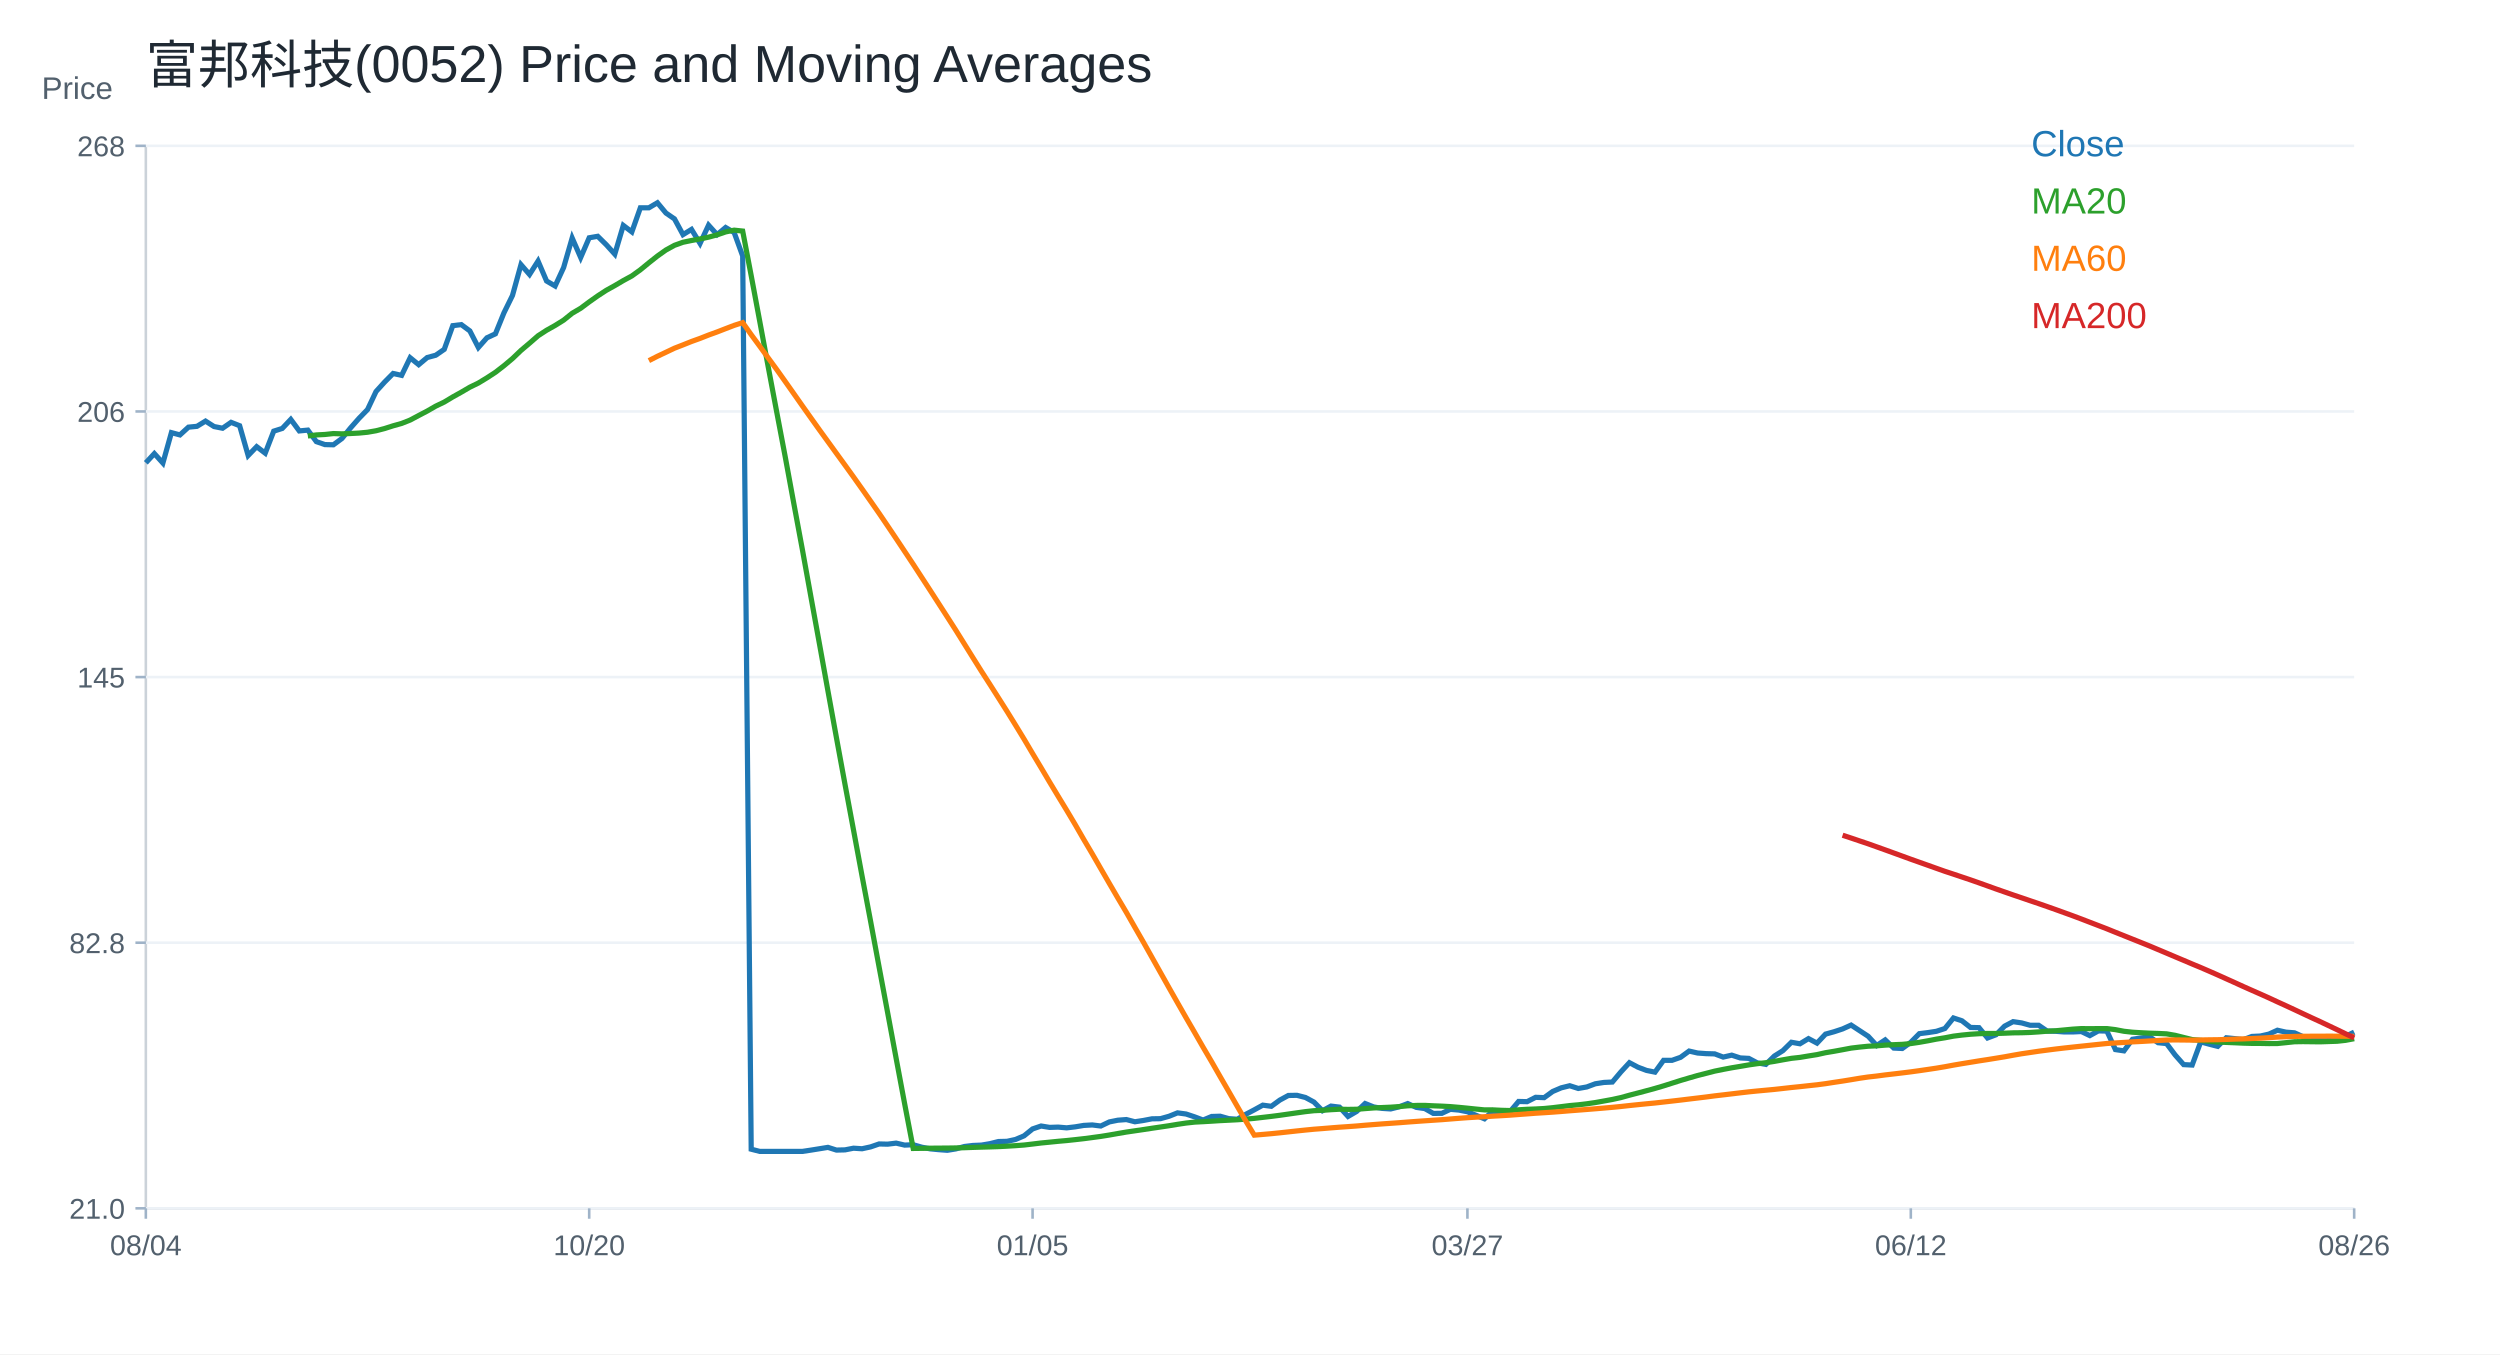
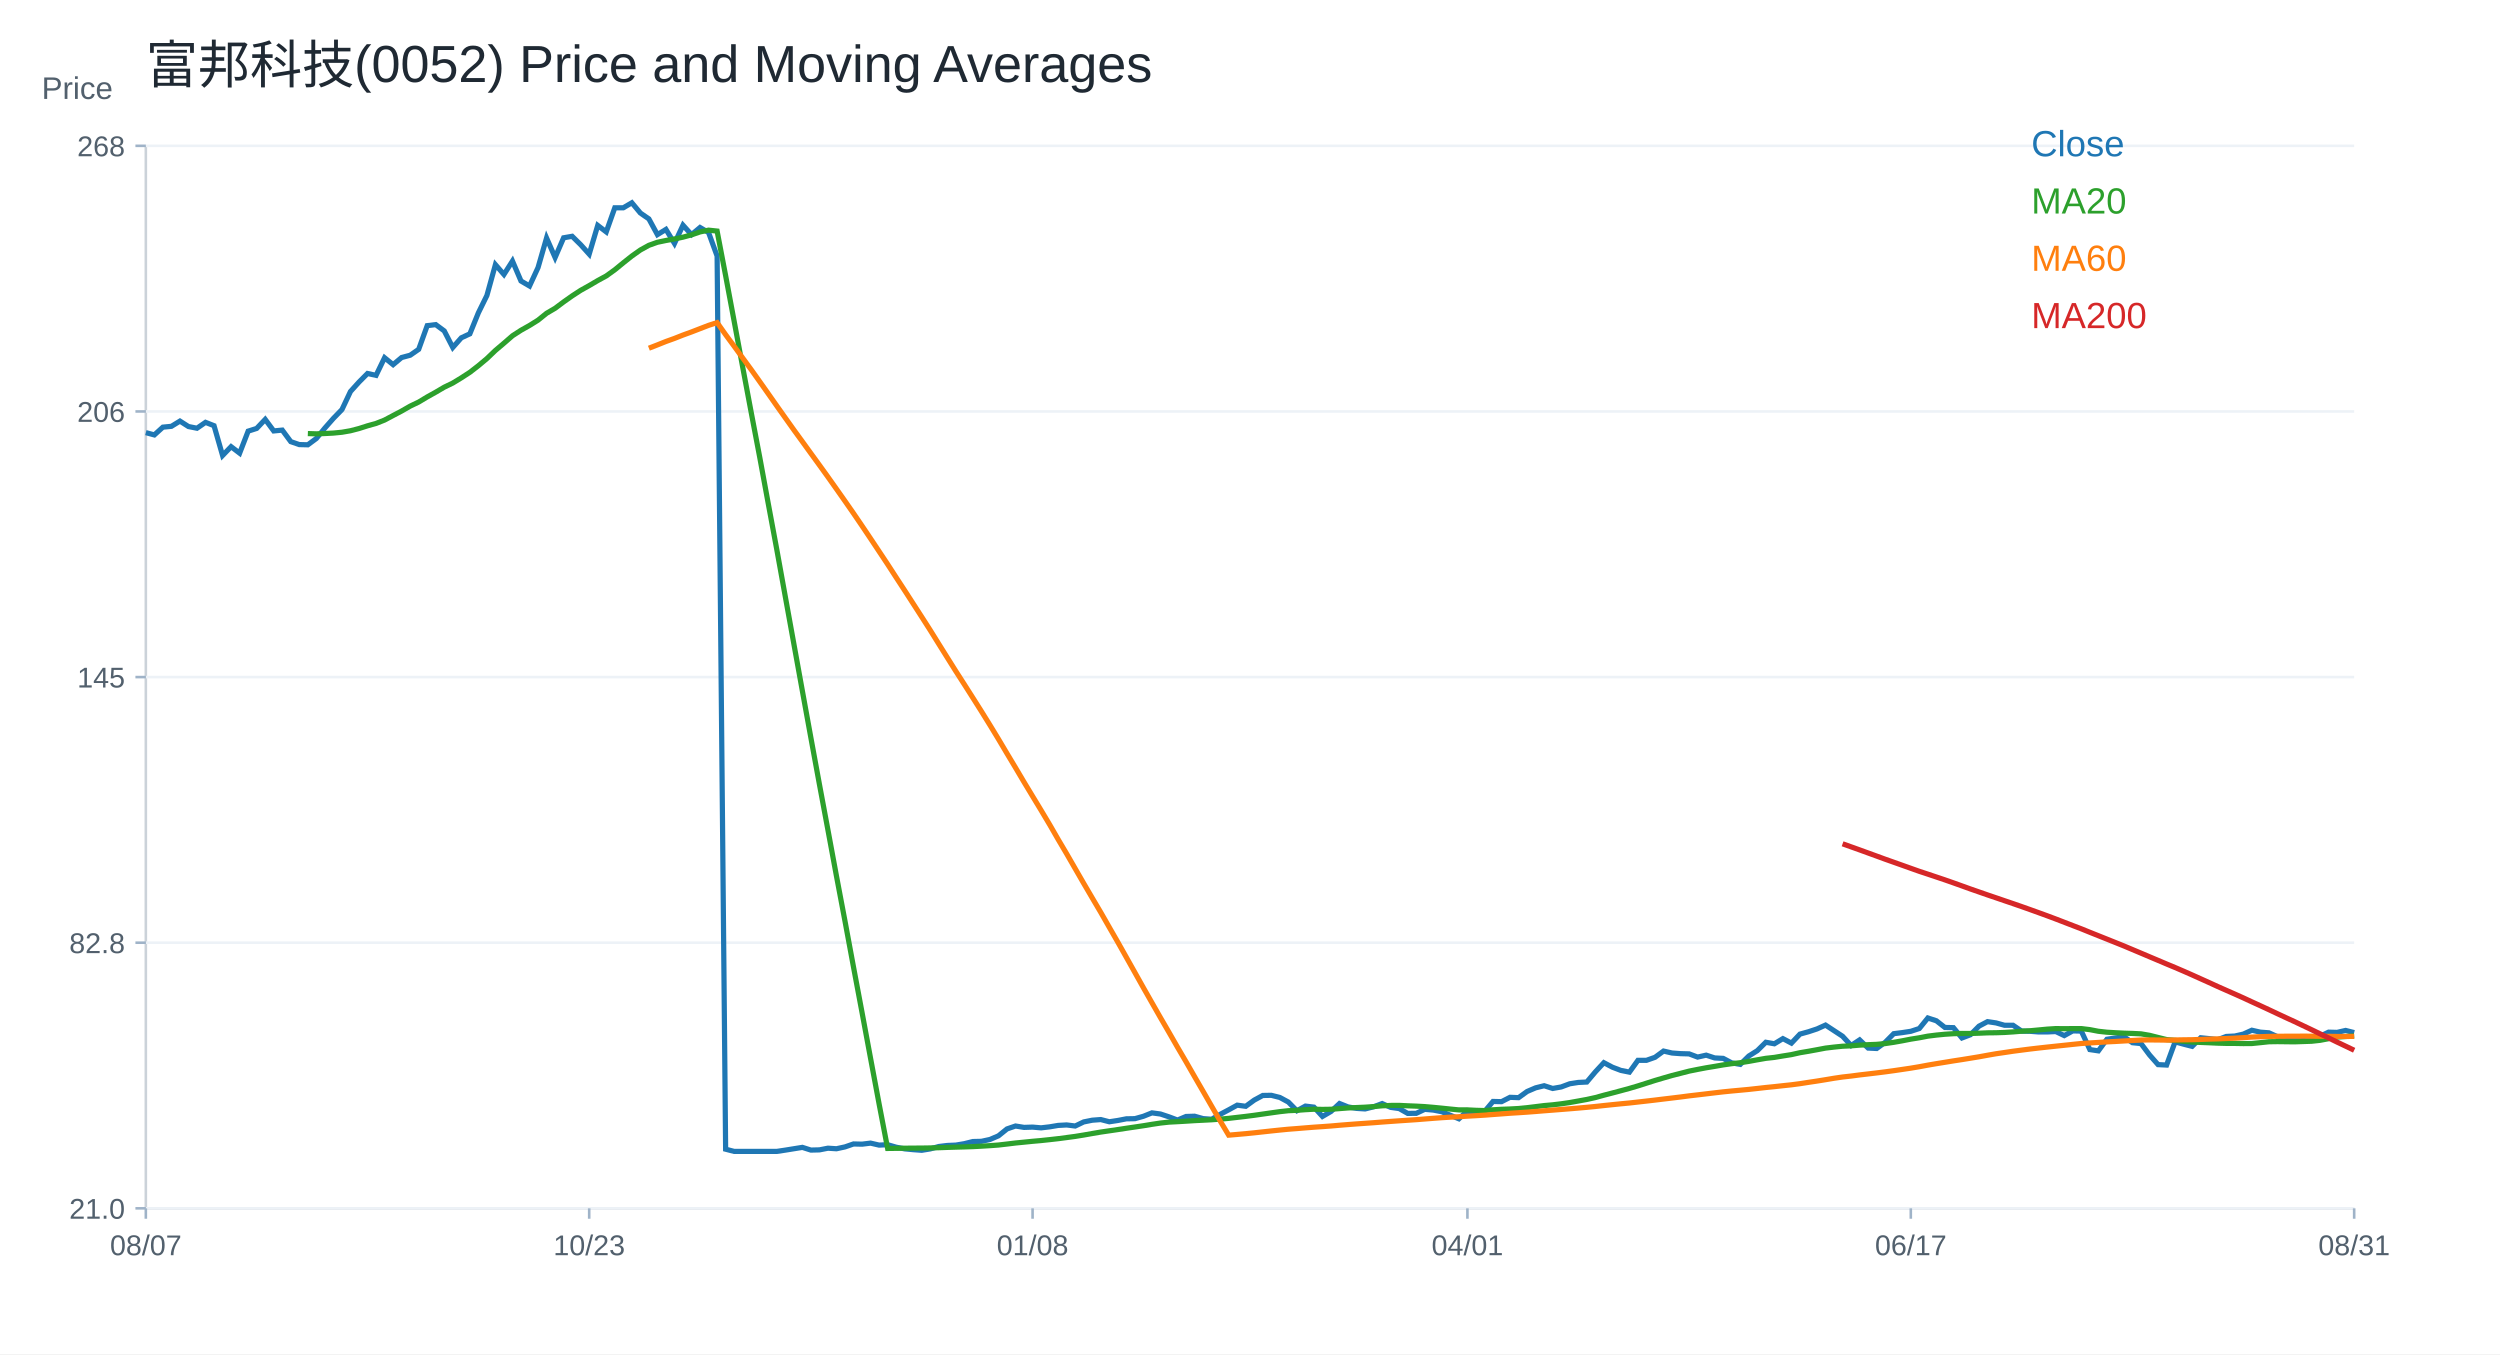
<svg xmlns="http://www.w3.org/2000/svg" width="960" height="520" viewBox="0 0 960 520">
  <rect width="100%" height="100%" fill="white" />
  <text x="56.00" y="32.00" font-size="20" font-family="Arial" fill="#1f2933" text-anchor="start">富邦科技(0052) Price and Moving Averages</text>
  <line x1="56" y1="464" x2="904" y2="464" stroke="#cbd2d9" />
  <line x1="56" y1="56" x2="56" y2="464" stroke="#cbd2d9" />
  <text x="16.00" y="38.00" font-size="12" font-family="Arial" fill="#52606d" text-anchor="start">Price</text>
  <line x1="56" y1="464.00" x2="904" y2="464.00" stroke="#edf2f7" />
  <line x1="52" y1="464.00" x2="56" y2="464.00" stroke="#9fb3c8" />
  <text x="48.00" y="468.00" font-size="11" font-family="Arial" fill="#52606d" text-anchor="end">21.0</text>
  <line x1="56" y1="362.00" x2="904" y2="362.00" stroke="#edf2f7" />
  <line x1="52" y1="362.00" x2="56" y2="362.00" stroke="#9fb3c8" />
  <text x="48.00" y="366.00" font-size="11" font-family="Arial" fill="#52606d" text-anchor="end">82.8</text>
  <line x1="56" y1="260.00" x2="904" y2="260.00" stroke="#edf2f7" />
  <line x1="52" y1="260.00" x2="56" y2="260.00" stroke="#9fb3c8" />
  <text x="48.00" y="264.00" font-size="11" font-family="Arial" fill="#52606d" text-anchor="end">145</text>
  <line x1="56" y1="158.00" x2="904" y2="158.00" stroke="#edf2f7" />
  <line x1="52" y1="158.00" x2="56" y2="158.00" stroke="#9fb3c8" />
  <text x="48.00" y="162.00" font-size="11" font-family="Arial" fill="#52606d" text-anchor="end">206</text>
  <line x1="56" y1="56.00" x2="904" y2="56.00" stroke="#edf2f7" />
  <line x1="52" y1="56.00" x2="56" y2="56.00" stroke="#9fb3c8" />
  <text x="48.00" y="60.00" font-size="11" font-family="Arial" fill="#52606d" text-anchor="end">268</text>
  <line x1="56.00" y1="464" x2="56.00" y2="468" stroke="#9fb3c8" />
-   <text x="56.00" y="482.00" font-size="11" font-family="Arial" fill="#52606d" text-anchor="middle">08/04</text>
+   <text x="56.00" y="482.00" font-size="11" font-family="Arial" fill="#52606d" text-anchor="middle">08/07</text>
  <line x1="226.25" y1="464" x2="226.25" y2="468" stroke="#9fb3c8" />
-   <text x="226.25" y="482.00" font-size="11" font-family="Arial" fill="#52606d" text-anchor="middle">10/20</text>
+   <text x="226.25" y="482.00" font-size="11" font-family="Arial" fill="#52606d" text-anchor="middle">10/23</text>
  <line x1="396.51" y1="464" x2="396.51" y2="468" stroke="#9fb3c8" />
-   <text x="396.51" y="482.00" font-size="11" font-family="Arial" fill="#52606d" text-anchor="middle">01/05</text>
+   <text x="396.51" y="482.00" font-size="11" font-family="Arial" fill="#52606d" text-anchor="middle">01/08</text>
  <line x1="563.49" y1="464" x2="563.49" y2="468" stroke="#9fb3c8" />
-   <text x="563.49" y="482.00" font-size="11" font-family="Arial" fill="#52606d" text-anchor="middle">03/27</text>
+   <text x="563.49" y="482.00" font-size="11" font-family="Arial" fill="#52606d" text-anchor="middle">04/01</text>
  <line x1="733.75" y1="464" x2="733.75" y2="468" stroke="#9fb3c8" />
-   <text x="733.75" y="482.00" font-size="11" font-family="Arial" fill="#52606d" text-anchor="middle">06/12</text>
+   <text x="733.75" y="482.00" font-size="11" font-family="Arial" fill="#52606d" text-anchor="middle">06/17</text>
  <line x1="904.00" y1="464" x2="904.00" y2="468" stroke="#9fb3c8" />
-   <text x="904.00" y="482.00" font-size="11" font-family="Arial" fill="#52606d" text-anchor="middle">08/26</text>
-   <polyline fill="none" stroke="#1f77b4" stroke-width="2" points="56.00,177.72 59.27,174.18 62.55,177.81 65.82,166.13 69.10,167.01 72.37,164.03 75.64,163.71 78.92,161.70 82.19,163.79 85.47,164.44 88.74,162.18 92.02,163.47 95.29,174.91 98.56,171.52 101.84,174.02 105.11,165.56 108.39,164.52 111.66,161.05 114.93,165.48 118.21,165.16 121.48,169.59 124.76,170.72 128.03,170.80 131.31,168.38 134.58,164.36 137.85,160.65 141.13,157.27 144.40,150.34 147.68,146.72 150.95,143.42 154.22,144.14 157.50,137.37 160.77,140.03 164.05,137.29 167.32,136.41 170.59,134.15 173.87,125.05 177.14,124.65 180.42,127.07 183.69,133.43 186.97,129.72 190.24,128.19 193.51,120.14 196.79,113.46 200.06,101.62 203.34,105.40 206.61,100.25 209.88,107.90 213.16,109.83 216.43,102.74 219.71,91.39 222.98,98.88 226.25,91.31 229.53,90.74 232.80,93.96 236.08,97.59 239.35,86.56 242.63,89.05 245.90,79.79 249.17,79.79 252.45,77.86 255.72,81.80 259.00,84.06 262.27,90.10 265.54,88.09 268.82,93.48 272.09,86.47 275.37,90.10 278.64,87.36 281.92,89.29 285.19,98.31 288.46,441.29 291.74,442.14 295.01,442.14 298.29,442.14 301.56,442.14 304.83,442.14 308.11,442.14 311.38,441.65 314.66,441.12 317.93,440.59 321.20,441.63 324.48,441.55 327.75,440.91 331.03,441.12 334.30,440.41 337.58,439.28 340.85,439.36 344.12,438.96 347.40,439.72 350.67,439.57 353.95,440.52 357.22,441.16 360.49,441.47 363.77,441.71 367.04,441.18 370.32,440.26 373.59,439.86 376.86,439.72 380.14,439.17 383.41,438.35 386.69,438.27 389.96,437.56 393.24,436.16 396.51,433.51 399.78,432.39 403.06,432.92 406.33,432.81 409.61,433.09 412.88,432.71 416.15,432.16 419.43,431.98 422.70,432.39 425.98,430.82 429.25,430.16 432.53,429.91 435.80,430.76 439.07,430.26 442.35,429.63 445.62,429.57 448.90,428.65 452.17,427.34 455.44,427.78 458.72,428.87 461.99,430.10 465.27,428.73 468.54,428.63 471.81,429.55 475.09,429.79 478.36,427.91 481.64,426.18 484.91,424.38 488.19,424.82 491.46,422.43 494.73,420.66 498.01,420.60 501.28,421.43 504.56,423.19 507.83,426.52 511.10,424.74 514.38,425.14 517.65,428.71 520.93,426.81 524.20,423.75 527.47,425.06 530.75,425.62 534.02,425.83 537.30,425.01 540.57,423.77 543.85,425.23 547.12,425.69 550.39,427.55 553.67,427.51 556.94,425.98 560.22,426.27 563.49,426.91 566.76,428.26 570.04,429.62 573.31,426.54 576.59,428.00 579.86,426.85 583.14,422.96 586.41,423.04 589.68,421.37 592.96,421.50 596.23,419.13 599.51,417.73 602.78,416.92 606.05,417.97 609.33,417.39 612.60,416.17 615.88,415.66 619.15,415.50 622.42,411.62 625.70,408.07 628.97,409.80 632.25,411.04 635.52,411.70 638.80,407.16 642.07,407.16 645.34,406.01 648.62,403.61 651.89,404.36 655.17,404.60 658.44,404.69 661.71,405.92 664.99,405.18 668.26,406.25 671.54,406.42 674.81,408.15 678.08,408.73 681.36,405.51 684.63,403.45 687.91,400.23 691.18,400.81 694.46,398.83 697.73,400.56 701.00,397.10 704.28,396.19 707.55,395.11 710.83,393.63 714.10,395.78 717.37,397.92 720.65,401.47 723.92,399.32 727.20,402.46 730.47,402.62 733.75,400.23 737.02,396.93 740.29,396.52 743.57,396.02 746.84,394.95 750.12,390.91 753.39,391.98 756.66,394.54 759.94,394.62 763.21,398.58 766.49,397.34 769.76,394.04 773.03,392.31 776.31,392.80 779.58,393.71 782.86,393.71 786.13,395.94 789.41,396.02 792.68,396.27 795.95,396.27 799.23,396.11 802.50,397.67 805.78,395.86 809.05,395.94 812.32,403.04 815.60,403.53 818.87,399.08 822.15,398.58 825.42,398.09 828.69,400.40 831.97,400.73 835.24,405.10 838.52,408.81 841.79,408.98 845.07,400.07 848.34,400.97 851.61,401.80 854.89,398.50 858.16,398.83 861.44,399.24 864.71,398.00 867.98,397.84 871.26,397.10 874.53,395.61 877.81,396.35 881.08,396.60 884.36,398.09 887.63,399.32 890.90,398.83 894.18,398.17 897.45,398.66 900.73,397.92 904.00,396.35" />
+   <text x="904.00" y="482.00" font-size="11" font-family="Arial" fill="#52606d" text-anchor="middle">08/31</text>
+   <polyline fill="none" stroke="#1f77b4" stroke-width="2" points="56.00,166.13 59.27,167.01 62.55,164.03 65.82,163.71 69.10,161.70 72.37,163.79 75.64,164.44 78.92,162.18 82.19,163.47 85.47,174.91 88.74,171.52 92.02,174.02 95.29,165.56 98.56,164.52 101.84,161.05 105.11,165.48 108.39,165.16 111.66,169.59 114.93,170.72 118.21,170.80 121.48,168.38 124.76,164.36 128.03,160.65 131.31,157.27 134.58,150.34 137.85,146.72 141.13,143.42 144.40,144.14 147.68,137.37 150.95,140.03 154.22,137.29 157.50,136.41 160.77,134.15 164.05,125.05 167.32,124.65 170.59,127.07 173.87,133.43 177.14,129.72 180.42,128.19 183.69,120.14 186.97,113.46 190.24,101.62 193.51,105.40 196.79,100.25 200.06,107.90 203.34,109.83 206.61,102.74 209.88,91.39 213.16,98.88 216.43,91.31 219.71,90.74 222.98,93.96 226.25,97.59 229.53,86.56 232.80,89.05 236.08,79.79 239.35,79.79 242.63,77.86 245.90,81.80 249.17,84.06 252.45,90.10 255.72,88.09 259.00,93.48 262.27,86.47 265.54,90.10 268.82,87.36 272.09,89.29 275.37,98.31 278.64,441.29 281.92,442.14 285.19,442.14 288.46,442.14 291.74,442.14 295.01,442.14 298.29,442.14 301.56,441.65 304.83,441.12 308.11,440.59 311.38,441.63 314.66,441.55 317.93,440.91 321.20,441.12 324.48,440.41 327.75,439.28 331.03,439.36 334.30,438.96 337.58,439.72 340.85,439.57 344.12,440.52 347.40,441.16 350.67,441.47 353.95,441.71 357.22,441.18 360.49,440.26 363.77,439.86 367.04,439.72 370.32,439.17 373.59,438.35 376.86,438.27 380.14,437.56 383.41,436.16 386.69,433.51 389.96,432.39 393.24,432.92 396.51,432.81 399.78,433.09 403.06,432.71 406.33,432.16 409.61,431.98 412.88,432.39 416.15,430.82 419.43,430.16 422.70,429.91 425.98,430.76 429.25,430.26 432.53,429.63 435.80,429.57 439.07,428.65 442.35,427.34 445.62,427.78 448.90,428.87 452.17,430.10 455.44,428.73 458.72,428.63 461.99,429.55 465.27,429.79 468.54,427.91 471.81,426.18 475.09,424.38 478.36,424.82 481.64,422.43 484.91,420.66 488.19,420.60 491.46,421.43 494.73,423.19 498.01,426.52 501.28,424.74 504.56,425.14 507.83,428.71 511.10,426.81 514.38,423.75 517.65,425.06 520.93,425.62 524.20,425.83 527.47,425.01 530.75,423.77 534.02,425.23 537.30,425.69 540.57,427.55 543.85,427.51 547.12,425.98 550.39,426.27 553.67,426.91 556.94,428.26 560.22,429.62 563.49,426.54 566.76,428.00 570.04,426.85 573.31,422.96 576.59,423.04 579.86,421.37 583.14,421.50 586.41,419.13 589.68,417.73 592.96,416.92 596.23,417.97 599.51,417.39 602.78,416.17 606.05,415.66 609.33,415.50 612.60,411.62 615.88,408.07 619.15,409.80 622.42,411.04 625.70,411.70 628.97,407.16 632.25,407.16 635.52,406.01 638.80,403.61 642.07,404.36 645.34,404.60 648.62,404.69 651.89,405.92 655.17,405.18 658.44,406.25 661.71,406.42 664.99,408.15 668.26,408.73 671.54,405.51 674.81,403.45 678.08,400.23 681.36,400.81 684.63,398.83 687.91,400.56 691.18,397.10 694.46,396.19 697.73,395.11 701.00,393.63 704.28,395.78 707.55,397.92 710.83,401.47 714.10,399.32 717.37,402.46 720.65,402.62 723.92,400.23 727.20,396.93 730.47,396.52 733.75,396.02 737.02,394.95 740.29,390.91 743.57,391.98 746.84,394.54 750.12,394.62 753.39,398.58 756.66,397.34 759.94,394.04 763.21,392.31 766.49,392.80 769.76,393.71 773.03,393.71 776.31,395.94 779.58,396.02 782.86,396.27 786.13,396.27 789.41,396.11 792.68,397.67 795.95,395.86 799.23,395.94 802.50,403.04 805.78,403.53 809.05,399.08 812.32,398.58 815.60,398.09 818.87,400.40 822.15,400.73 825.42,405.10 828.69,408.81 831.97,408.98 835.24,400.07 838.52,400.97 841.79,401.80 845.07,398.50 848.34,398.83 851.61,399.24 854.89,398.00 858.16,397.84 861.44,397.10 864.71,395.61 867.98,396.35 871.26,396.60 874.53,398.09 877.81,399.32 881.08,398.83 884.36,398.17 887.63,398.66 890.90,397.92 894.18,396.35 897.45,396.44 900.73,395.69 904.00,396.52" />
  <text x="780.00" y="60.00" font-size="14" font-family="Arial" fill="#1f77b4" text-anchor="start">Close</text>
-   <polyline fill="none" stroke="#2ca02c" stroke-width="2" points="118.21,167.42 121.48,167.01 124.76,166.84 128.03,166.49 131.31,166.60 134.58,166.47 137.85,166.30 141.13,165.98 144.40,165.41 147.68,164.56 150.95,163.51 154.22,162.60 157.50,161.30 160.77,159.56 164.05,157.84 167.32,155.96 170.59,154.39 173.87,152.42 177.14,150.60 180.42,148.68 183.69,147.09 186.97,145.10 190.24,142.97 193.51,140.44 196.79,137.69 200.06,134.56 203.34,131.79 206.61,128.94 209.88,126.82 213.16,124.98 216.43,122.94 219.71,120.30 222.98,118.38 226.25,115.94 229.53,113.62 232.80,111.49 236.08,109.67 239.35,107.74 242.63,105.96 245.90,103.60 249.17,100.92 252.45,98.32 255.72,96.00 259.00,94.20 262.27,93.03 265.54,92.35 268.82,91.76 272.09,91.07 275.37,90.18 278.64,89.06 281.92,88.38 285.19,88.73 288.46,105.85 291.74,123.39 295.01,140.96 298.29,158.37 301.56,175.60 304.83,193.38 308.11,211.03 311.38,229.13 314.66,247.19 317.93,265.33 321.20,283.32 324.48,301.19 327.75,318.73 331.03,336.39 334.30,353.73 337.58,371.37 340.85,388.84 344.12,406.42 347.40,423.94 350.67,441.00 353.95,440.96 357.22,440.91 360.49,440.88 363.77,440.86 367.04,440.81 370.32,440.72 373.59,440.60 376.86,440.50 380.14,440.41 383.41,440.30 386.69,440.13 389.96,439.93 393.24,439.69 396.51,439.31 399.78,438.91 403.06,438.59 406.33,438.26 409.61,437.97 412.88,437.62 416.15,437.25 419.43,436.82 422.70,436.38 425.98,435.85 429.25,435.27 432.53,434.71 435.80,434.23 439.07,433.75 442.35,433.25 445.62,432.77 448.90,432.28 452.17,431.74 455.44,431.25 458.72,430.89 461.99,430.72 465.27,430.53 468.54,430.32 471.81,430.16 475.09,429.99 478.36,429.75 481.64,429.45 484.91,429.07 488.19,428.69 491.46,428.27 494.73,427.80 498.01,427.33 501.28,426.87 504.56,426.51 507.83,426.36 511.10,426.12 514.38,425.94 517.65,426.01 520.93,425.96 524.20,425.70 527.47,425.45 530.75,425.30 534.02,425.16 537.30,424.93 540.57,424.63 543.85,424.49 547.12,424.47 550.39,424.63 553.67,424.76 556.94,424.94 560.22,425.22 563.49,425.54 566.76,425.88 570.04,426.20 573.31,426.20 576.59,426.36 579.86,426.45 583.14,426.16 586.41,425.97 589.68,425.85 592.96,425.67 596.23,425.35 599.51,424.95 602.78,424.54 606.05,424.25 609.33,423.86 612.60,423.38 615.88,422.79 619.15,422.19 622.42,421.47 625.70,420.56 628.97,419.71 632.25,418.84 635.52,417.95 638.80,416.98 642.07,415.94 645.34,414.90 648.62,413.93 651.89,412.99 655.17,412.16 658.44,411.31 661.71,410.65 664.99,410.03 668.26,409.49 671.54,408.92 674.81,408.45 678.08,408.08 681.36,407.57 684.63,406.97 687.91,406.40 691.18,406.04 694.46,405.49 697.73,404.97 701.00,404.24 704.28,403.69 707.55,403.09 710.83,402.47 714.10,402.08 717.37,401.75 720.65,401.60 723.92,401.33 727.20,401.16 730.47,401.03 733.75,400.73 737.02,400.25 740.29,399.67 743.57,399.03 746.84,398.51 750.12,397.88 753.39,397.47 756.66,397.15 759.94,396.94 763.21,396.84 766.49,396.86 769.76,396.75 773.03,396.61 776.31,396.57 779.58,396.46 782.86,396.25 786.13,395.98 789.41,395.81 792.68,395.50 795.95,395.19 799.23,394.98 802.50,395.02 805.78,394.98 809.05,394.98 812.32,395.38 815.60,396.01 818.87,396.37 822.15,396.57 825.42,396.74 828.69,396.84 831.97,397.00 835.24,397.56 838.52,398.38 841.79,399.19 845.07,399.51 848.34,399.87 851.61,400.16 854.89,400.29 858.16,400.42 861.44,400.57 864.71,400.66 867.98,400.67 871.26,400.73 874.53,400.71 877.81,400.38 881.08,400.03 884.36,399.98 887.63,400.02 890.90,400.06 894.18,399.95 897.45,399.84 900.73,399.48 904.00,398.86" />
+   <polyline fill="none" stroke="#2ca02c" stroke-width="2" points="118.21,166.49 121.48,166.60 124.76,166.47 128.03,166.30 131.31,165.98 134.58,165.41 137.85,164.56 141.13,163.51 144.40,162.60 147.68,161.30 150.95,159.56 154.22,157.84 157.50,155.96 160.77,154.39 164.05,152.42 167.32,150.60 170.59,148.68 173.87,147.09 177.14,145.10 180.42,142.97 183.69,140.44 186.97,137.69 190.24,134.56 193.51,131.79 196.79,128.94 200.06,126.82 203.34,124.98 206.61,122.94 209.88,120.30 213.16,118.38 216.43,115.94 219.71,113.62 222.98,111.49 226.25,109.67 229.53,107.74 232.80,105.96 236.08,103.60 239.35,100.92 242.63,98.32 245.90,96.00 249.17,94.20 252.45,93.03 255.72,92.35 259.00,91.76 262.27,91.07 265.54,90.18 268.82,89.06 272.09,88.38 275.37,88.73 278.64,105.85 281.92,123.39 285.19,140.96 288.46,158.37 291.74,175.60 295.01,193.38 298.29,211.03 301.56,229.13 304.83,247.19 308.11,265.33 311.38,283.32 314.66,301.19 317.93,318.73 321.20,336.39 324.48,353.73 327.75,371.37 331.03,388.84 334.30,406.42 337.58,423.94 340.85,441.00 344.12,440.96 347.40,440.91 350.67,440.88 353.95,440.86 357.22,440.81 360.49,440.72 363.77,440.60 367.04,440.50 370.32,440.41 373.59,440.30 376.86,440.13 380.14,439.93 383.41,439.69 386.69,439.31 389.96,438.91 393.24,438.59 396.51,438.26 399.78,437.97 403.06,437.62 406.33,437.25 409.61,436.82 412.88,436.38 416.15,435.85 419.43,435.27 422.70,434.71 425.98,434.23 429.25,433.75 432.53,433.25 435.80,432.77 439.07,432.28 442.35,431.74 445.62,431.25 448.90,430.89 452.17,430.72 455.44,430.53 458.72,430.32 461.99,430.16 465.27,429.99 468.54,429.75 471.81,429.45 475.09,429.07 478.36,428.69 481.64,428.27 484.91,427.80 488.19,427.33 491.46,426.87 494.73,426.51 498.01,426.36 501.28,426.12 504.56,425.94 507.83,426.01 511.10,425.96 514.38,425.70 517.65,425.45 520.93,425.30 524.20,425.16 527.47,424.93 530.75,424.63 534.02,424.49 537.30,424.47 540.57,424.63 543.85,424.76 547.12,424.94 550.39,425.22 553.67,425.54 556.94,425.88 560.22,426.20 563.49,426.20 566.76,426.36 570.04,426.45 573.31,426.16 576.59,425.97 579.86,425.85 583.14,425.67 586.41,425.35 589.68,424.95 592.96,424.54 596.23,424.25 599.51,423.86 602.78,423.38 606.05,422.79 609.33,422.19 612.60,421.47 615.88,420.56 619.15,419.71 622.42,418.84 625.70,417.95 628.97,416.98 632.25,415.94 635.52,414.90 638.80,413.93 642.07,412.99 645.34,412.16 648.62,411.31 651.89,410.65 655.17,410.03 658.44,409.49 661.71,408.92 664.99,408.45 668.26,408.08 671.54,407.57 674.81,406.97 678.08,406.40 681.36,406.04 684.63,405.49 687.91,404.97 691.18,404.24 694.46,403.69 697.73,403.09 701.00,402.47 704.28,402.08 707.55,401.75 710.83,401.60 714.10,401.33 717.37,401.16 720.65,401.03 723.92,400.73 727.20,400.25 730.47,399.67 733.75,399.03 737.02,398.51 740.29,397.88 743.57,397.47 746.84,397.15 750.12,396.94 753.39,396.84 756.66,396.86 759.94,396.75 763.21,396.61 766.49,396.57 769.76,396.46 773.03,396.25 776.31,395.98 779.58,395.81 782.86,395.50 786.13,395.19 789.41,394.98 792.68,395.02 795.95,394.98 799.23,394.98 802.50,395.38 805.78,396.01 809.05,396.37 812.32,396.57 815.60,396.74 818.87,396.84 822.15,397.00 825.42,397.56 828.69,398.38 831.97,399.19 835.24,399.51 838.52,399.87 841.79,400.16 845.07,400.29 848.34,400.42 851.61,400.57 854.89,400.66 858.16,400.67 861.44,400.73 864.71,400.71 867.98,400.38 871.26,400.03 874.53,399.98 877.81,400.02 881.08,400.06 884.36,399.95 887.63,399.84 890.90,399.48 894.18,398.86 897.45,398.23 900.73,398.02 904.00,397.79" />
  <text x="780.00" y="82.00" font-size="14" font-family="Arial" fill="#2ca02c" text-anchor="start">MA20</text>
-   <polyline fill="none" stroke="#ff7f0e" stroke-width="2" points="249.17,138.48 252.45,136.81 255.72,135.27 259.00,133.71 262.27,132.44 265.54,131.13 268.82,129.95 272.09,128.66 275.37,127.47 278.64,126.20 281.92,124.94 285.19,123.88 288.46,128.51 291.74,132.96 295.01,137.47 298.29,141.94 301.56,146.55 304.83,151.18 308.11,155.86 311.38,160.47 314.66,165.07 317.93,169.58 321.20,174.10 324.48,178.61 327.75,183.15 331.03,187.77 334.30,192.43 337.58,197.13 340.85,201.95 344.12,206.82 347.40,211.75 350.67,216.68 353.95,221.73 357.22,226.75 360.49,231.82 363.77,236.91 367.04,242.02 370.32,247.28 373.59,252.53 376.86,257.74 380.14,262.84 383.41,267.98 386.69,273.15 389.96,278.44 393.24,283.82 396.51,289.35 399.78,294.80 403.06,300.34 406.33,305.76 409.61,311.15 412.88,316.65 416.15,322.33 419.43,327.88 422.70,333.56 425.98,339.23 429.25,344.83 432.53,350.37 435.80,356.11 439.07,361.80 442.35,367.63 445.62,373.46 448.90,379.30 452.17,385.06 455.44,390.79 458.72,396.44 461.99,402.14 465.27,407.72 468.54,413.43 471.81,419.08 475.09,424.79 478.36,430.44 481.64,435.90 484.91,435.62 488.19,435.33 491.46,435.00 494.73,434.64 498.01,434.28 501.28,433.94 504.56,433.62 507.83,433.37 511.10,433.10 514.38,432.84 517.65,432.62 520.93,432.38 524.20,432.09 527.47,431.83 530.75,431.58 534.02,431.35 537.30,431.12 540.57,430.86 543.85,430.62 547.12,430.39 550.39,430.17 553.67,429.95 556.94,429.69 560.22,429.43 563.49,429.19 566.76,428.99 570.04,428.82 573.31,428.60 576.59,428.42 579.86,428.22 583.14,427.97 586.41,427.73 589.68,427.48 592.96,427.28 596.23,427.06 599.51,426.81 602.78,426.54 606.05,426.29 609.33,426.03 612.60,425.77 615.88,425.50 619.15,425.21 622.42,424.89 625.70,424.53 628.97,424.19 632.25,423.86 635.52,423.55 638.80,423.18 642.07,422.81 645.34,422.43 648.62,422.03 651.89,421.64 655.17,421.24 658.44,420.81 661.71,420.43 664.99,420.04 668.26,419.65 671.54,419.27 674.81,418.94 678.08,418.64 681.36,418.33 684.63,417.97 687.91,417.60 691.18,417.27 694.46,416.91 697.73,416.56 701.00,416.13 704.28,415.62 707.55,415.13 710.83,414.60 714.10,414.05 717.37,413.57 720.65,413.20 723.92,412.77 727.20,412.39 730.47,412.00 733.75,411.59 737.02,411.14 740.29,410.66 743.57,410.17 746.84,409.62 750.12,409.01 753.39,408.45 756.66,407.92 759.94,407.38 763.21,406.88 766.49,406.35 769.76,405.81 773.03,405.21 776.31,404.64 779.58,404.16 782.86,403.67 786.13,403.24 789.41,402.82 792.68,402.44 795.95,402.08 799.23,401.73 802.50,401.39 805.78,401.04 809.05,400.70 812.32,400.49 815.60,400.29 818.87,400.08 822.15,399.92 825.42,399.73 828.69,399.55 831.97,399.37 835.24,399.33 838.52,399.36 841.79,399.41 845.07,399.35 848.34,399.29 851.61,399.25 854.89,399.14 858.16,399.02 861.44,398.93 864.71,398.79 867.98,398.65 871.26,398.46 874.53,398.24 877.81,398.09 881.08,397.98 884.36,397.94 887.63,397.91 890.90,397.91 894.18,397.88 897.45,397.90 900.73,397.93 904.00,397.95" />
+   <polyline fill="none" stroke="#ff7f0e" stroke-width="2" points="249.17,133.71 252.45,132.44 255.72,131.13 259.00,129.95 262.27,128.66 265.54,127.47 268.82,126.20 272.09,124.94 275.37,123.88 278.64,128.51 281.92,132.96 285.19,137.47 288.46,141.94 291.74,146.55 295.01,151.18 298.29,155.86 301.56,160.47 304.83,165.07 308.11,169.58 311.38,174.10 314.66,178.61 317.93,183.15 321.20,187.77 324.48,192.43 327.75,197.13 331.03,201.95 334.30,206.82 337.58,211.75 340.85,216.68 344.12,221.73 347.40,226.75 350.67,231.82 353.95,236.91 357.22,242.02 360.49,247.28 363.77,252.53 367.04,257.74 370.32,262.84 373.59,267.98 376.86,273.15 380.14,278.44 383.41,283.82 386.69,289.35 389.96,294.80 393.24,300.34 396.51,305.76 399.78,311.15 403.06,316.65 406.33,322.33 409.61,327.88 412.88,333.56 416.15,339.23 419.43,344.83 422.70,350.37 425.98,356.11 429.25,361.80 432.53,367.63 435.80,373.46 439.07,379.30 442.35,385.06 445.62,390.79 448.90,396.44 452.17,402.14 455.44,407.72 458.72,413.43 461.99,419.08 465.27,424.79 468.54,430.44 471.81,435.90 475.09,435.62 478.36,435.33 481.64,435.00 484.91,434.64 488.19,434.28 491.46,433.94 494.73,433.62 498.01,433.37 501.28,433.10 504.56,432.84 507.83,432.62 511.10,432.38 514.38,432.09 517.65,431.83 520.93,431.58 524.20,431.35 527.47,431.12 530.75,430.86 534.02,430.62 537.30,430.39 540.57,430.17 543.85,429.95 547.12,429.69 550.39,429.43 553.67,429.19 556.94,428.99 560.22,428.82 563.49,428.60 566.76,428.42 570.04,428.22 573.31,427.97 576.59,427.73 579.86,427.48 583.14,427.28 586.41,427.06 589.68,426.81 592.96,426.54 596.23,426.29 599.51,426.03 602.78,425.77 606.05,425.50 609.33,425.21 612.60,424.89 615.88,424.53 619.15,424.19 622.42,423.86 625.70,423.55 628.97,423.18 632.25,422.81 635.52,422.43 638.80,422.03 642.07,421.64 645.34,421.24 648.62,420.81 651.89,420.43 655.17,420.04 658.44,419.65 661.71,419.27 664.99,418.94 668.26,418.64 671.54,418.33 674.81,417.97 678.08,417.60 681.36,417.27 684.63,416.91 687.91,416.56 691.18,416.13 694.46,415.62 697.73,415.13 701.00,414.60 704.28,414.05 707.55,413.57 710.83,413.20 714.10,412.77 717.37,412.39 720.65,412.00 723.92,411.59 727.20,411.14 730.47,410.66 733.75,410.17 737.02,409.62 740.29,409.01 743.57,408.45 746.84,407.92 750.12,407.38 753.39,406.88 756.66,406.35 759.94,405.81 763.21,405.21 766.49,404.64 769.76,404.16 773.03,403.67 776.31,403.24 779.58,402.82 782.86,402.44 786.13,402.08 789.41,401.73 792.68,401.39 795.95,401.04 799.23,400.70 802.50,400.49 805.78,400.29 809.05,400.08 812.32,399.92 815.60,399.73 818.87,399.55 822.15,399.37 825.42,399.33 828.69,399.36 831.97,399.41 835.24,399.35 838.52,399.29 841.79,399.25 845.07,399.14 848.34,399.02 851.61,398.93 854.89,398.79 858.16,398.65 861.44,398.46 864.71,398.24 867.98,398.09 871.26,397.98 874.53,397.94 877.81,397.91 881.08,397.91 884.36,397.88 887.63,397.90 890.90,397.93 894.18,397.95 897.45,398.00 900.73,398.00 904.00,397.97" />
  <text x="780.00" y="104.00" font-size="14" font-family="Arial" fill="#ff7f0e" text-anchor="start">MA60</text>
-   <polyline fill="none" stroke="#d62728" stroke-width="2" points="707.55,320.73 710.83,321.81 714.10,322.92 717.37,324.02 720.65,325.19 723.92,326.36 727.20,327.55 730.47,328.74 733.75,329.94 737.02,331.10 740.29,332.26 743.57,333.43 746.84,334.59 750.12,335.67 753.39,336.77 756.66,337.87 759.94,339.02 763.21,340.19 766.49,341.37 769.76,342.51 773.03,343.65 776.31,344.76 779.58,345.88 782.86,346.99 786.13,348.13 789.41,349.29 792.68,350.47 795.95,351.66 799.23,352.89 802.50,354.15 805.78,355.41 809.05,356.67 812.32,358.00 815.60,359.31 818.87,360.62 822.15,361.93 825.42,363.25 828.69,364.63 831.97,366.01 835.24,367.40 838.52,368.78 841.79,370.17 845.07,371.53 848.34,372.94 851.61,374.38 854.89,375.86 858.16,377.33 861.44,378.83 864.71,380.28 867.98,381.72 871.26,383.19 874.53,384.71 877.81,386.20 881.08,387.72 884.36,389.26 887.63,390.79 890.90,392.29 894.18,393.85 897.45,395.40 900.73,396.99 904.00,398.57" />
+   <polyline fill="none" stroke="#d62728" stroke-width="2" points="707.55,324.02 710.83,325.19 714.10,326.36 717.37,327.55 720.65,328.74 723.92,329.94 727.20,331.10 730.47,332.26 733.75,333.43 737.02,334.59 740.29,335.67 743.57,336.77 746.84,337.87 750.12,339.02 753.39,340.19 756.66,341.37 759.94,342.51 763.21,343.65 766.49,344.76 769.76,345.88 773.03,346.99 776.31,348.13 779.58,349.29 782.86,350.47 786.13,351.66 789.41,352.89 792.68,354.15 795.95,355.41 799.23,356.67 802.50,358.00 805.78,359.31 809.05,360.62 812.32,361.93 815.60,363.25 818.87,364.63 822.15,366.01 825.42,367.40 828.69,368.78 831.97,370.17 835.24,371.53 838.52,372.94 841.79,374.38 845.07,375.86 848.34,377.33 851.61,378.83 854.89,380.28 858.16,381.72 861.44,383.19 864.71,384.71 867.98,386.20 871.26,387.72 874.53,389.26 877.81,390.79 881.08,392.29 884.36,393.85 887.63,395.40 890.90,396.99 894.18,398.57 897.45,400.17 900.73,401.73 904.00,403.30" />
  <text x="780.00" y="126.00" font-size="14" font-family="Arial" fill="#d62728" text-anchor="start">MA200</text>
</svg>
